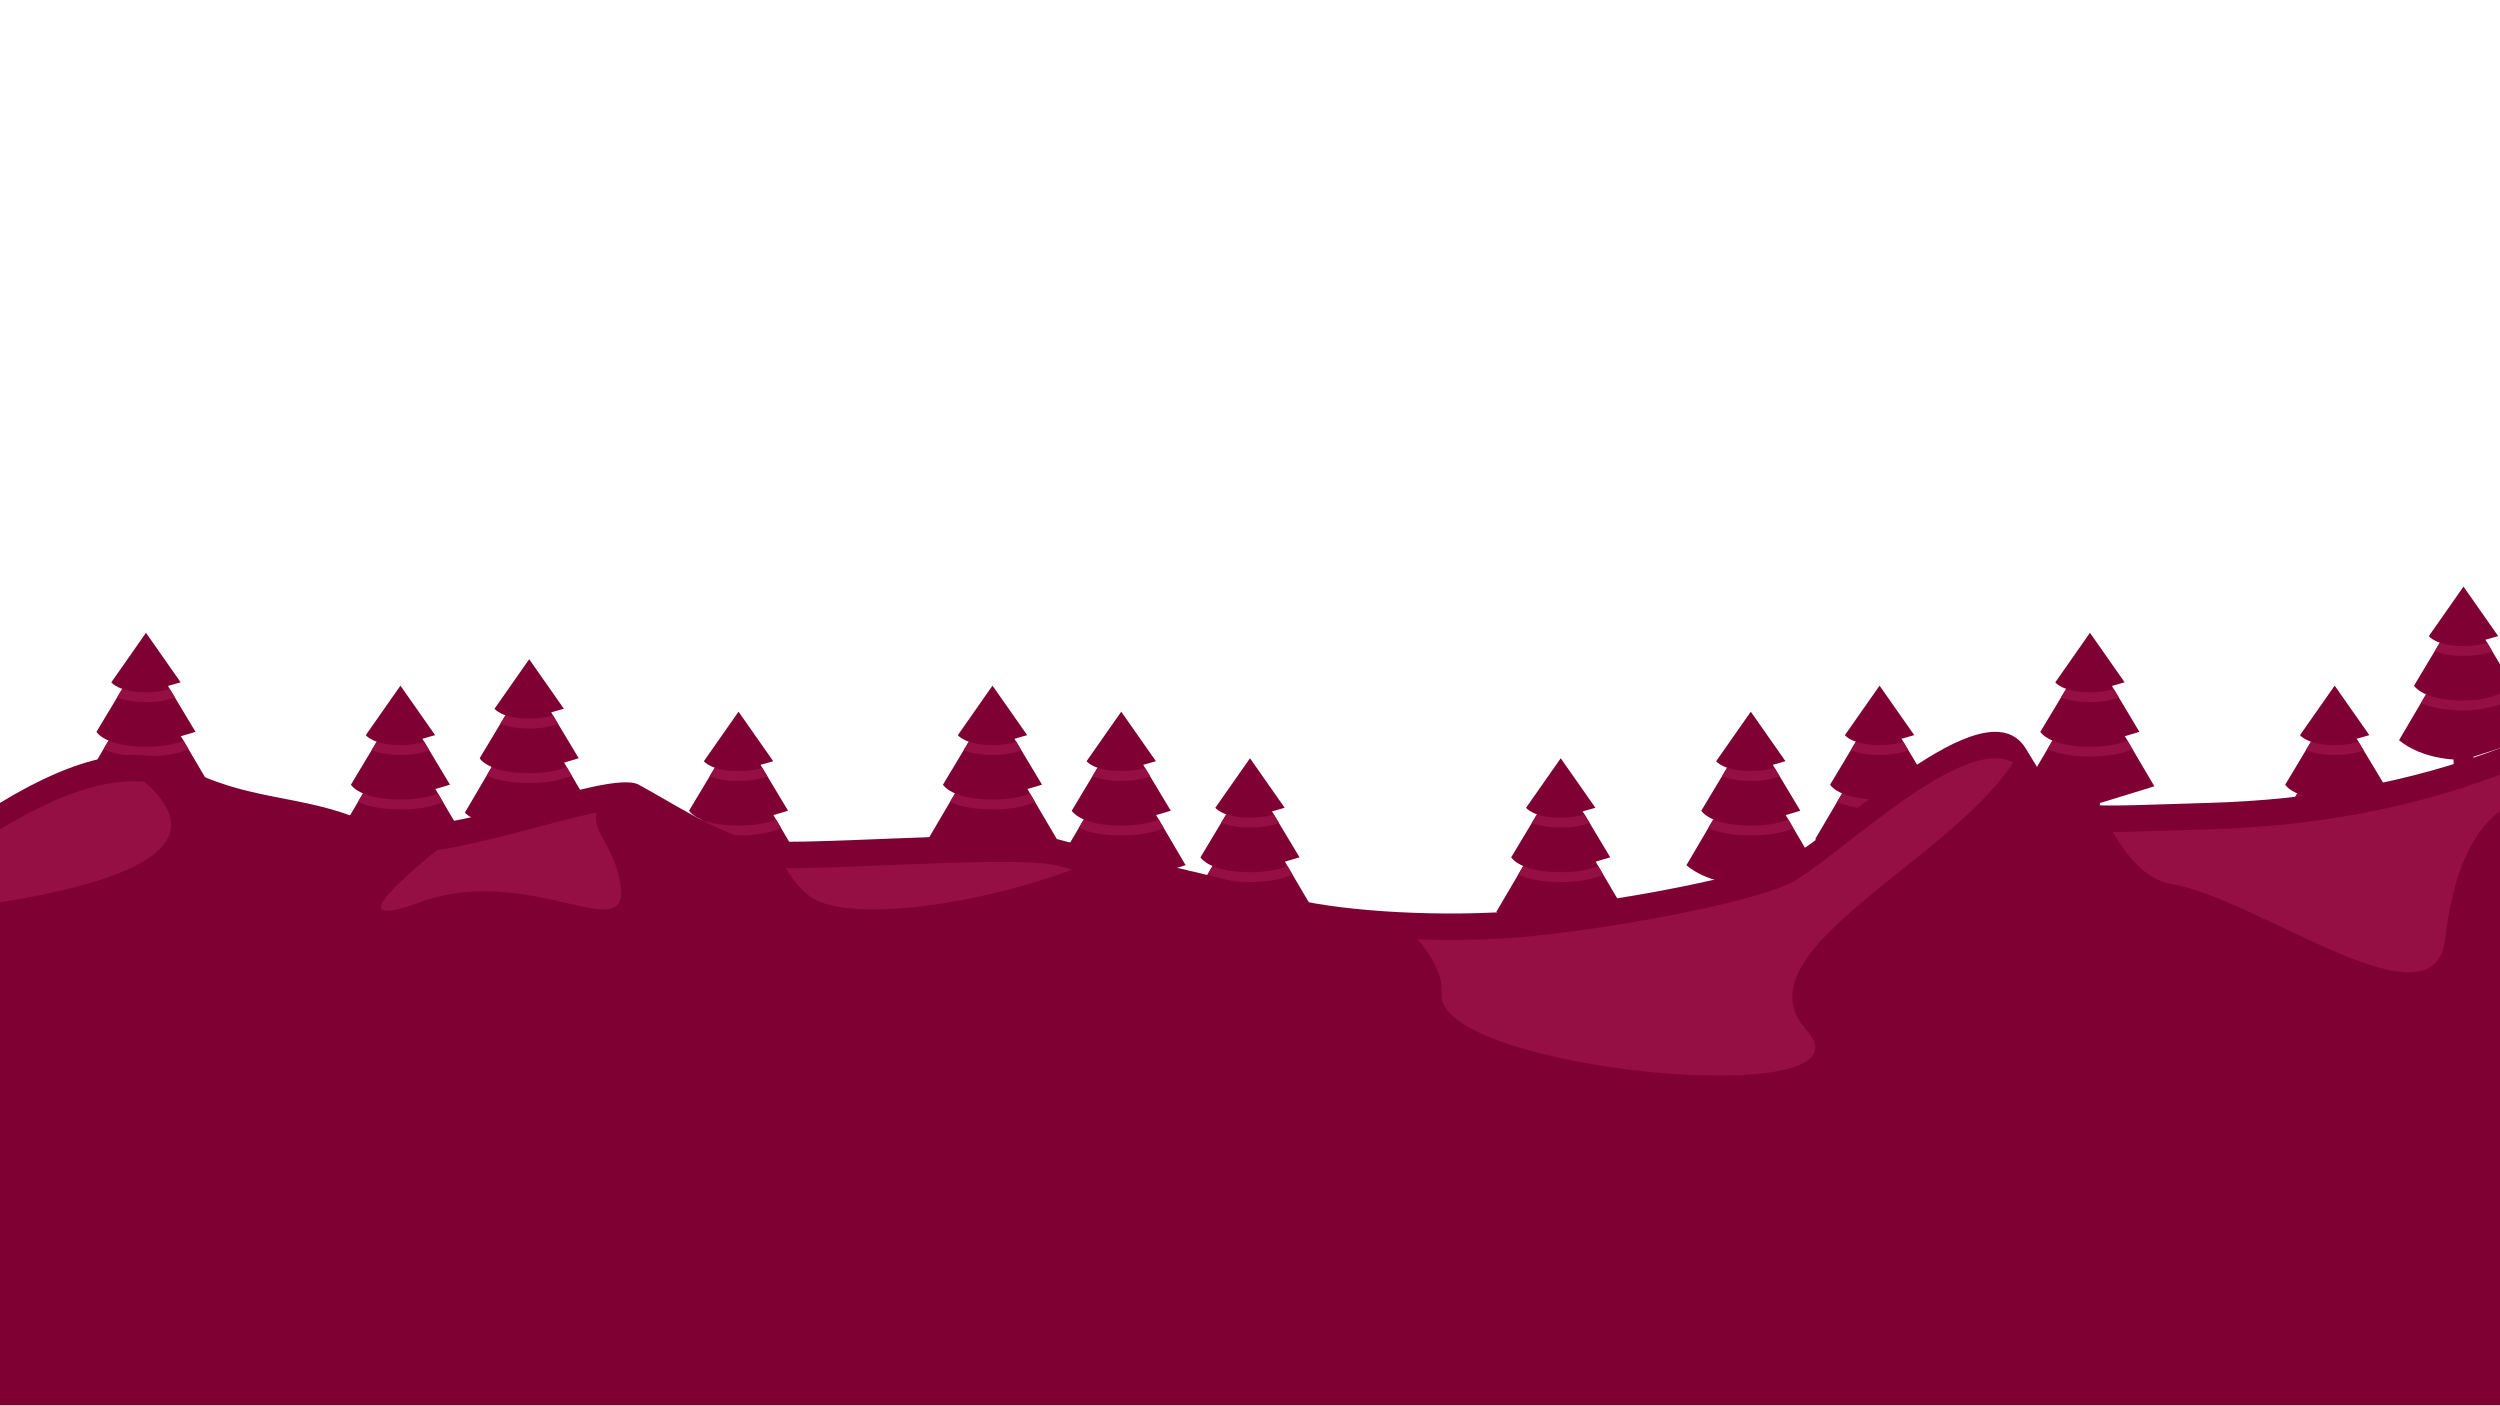
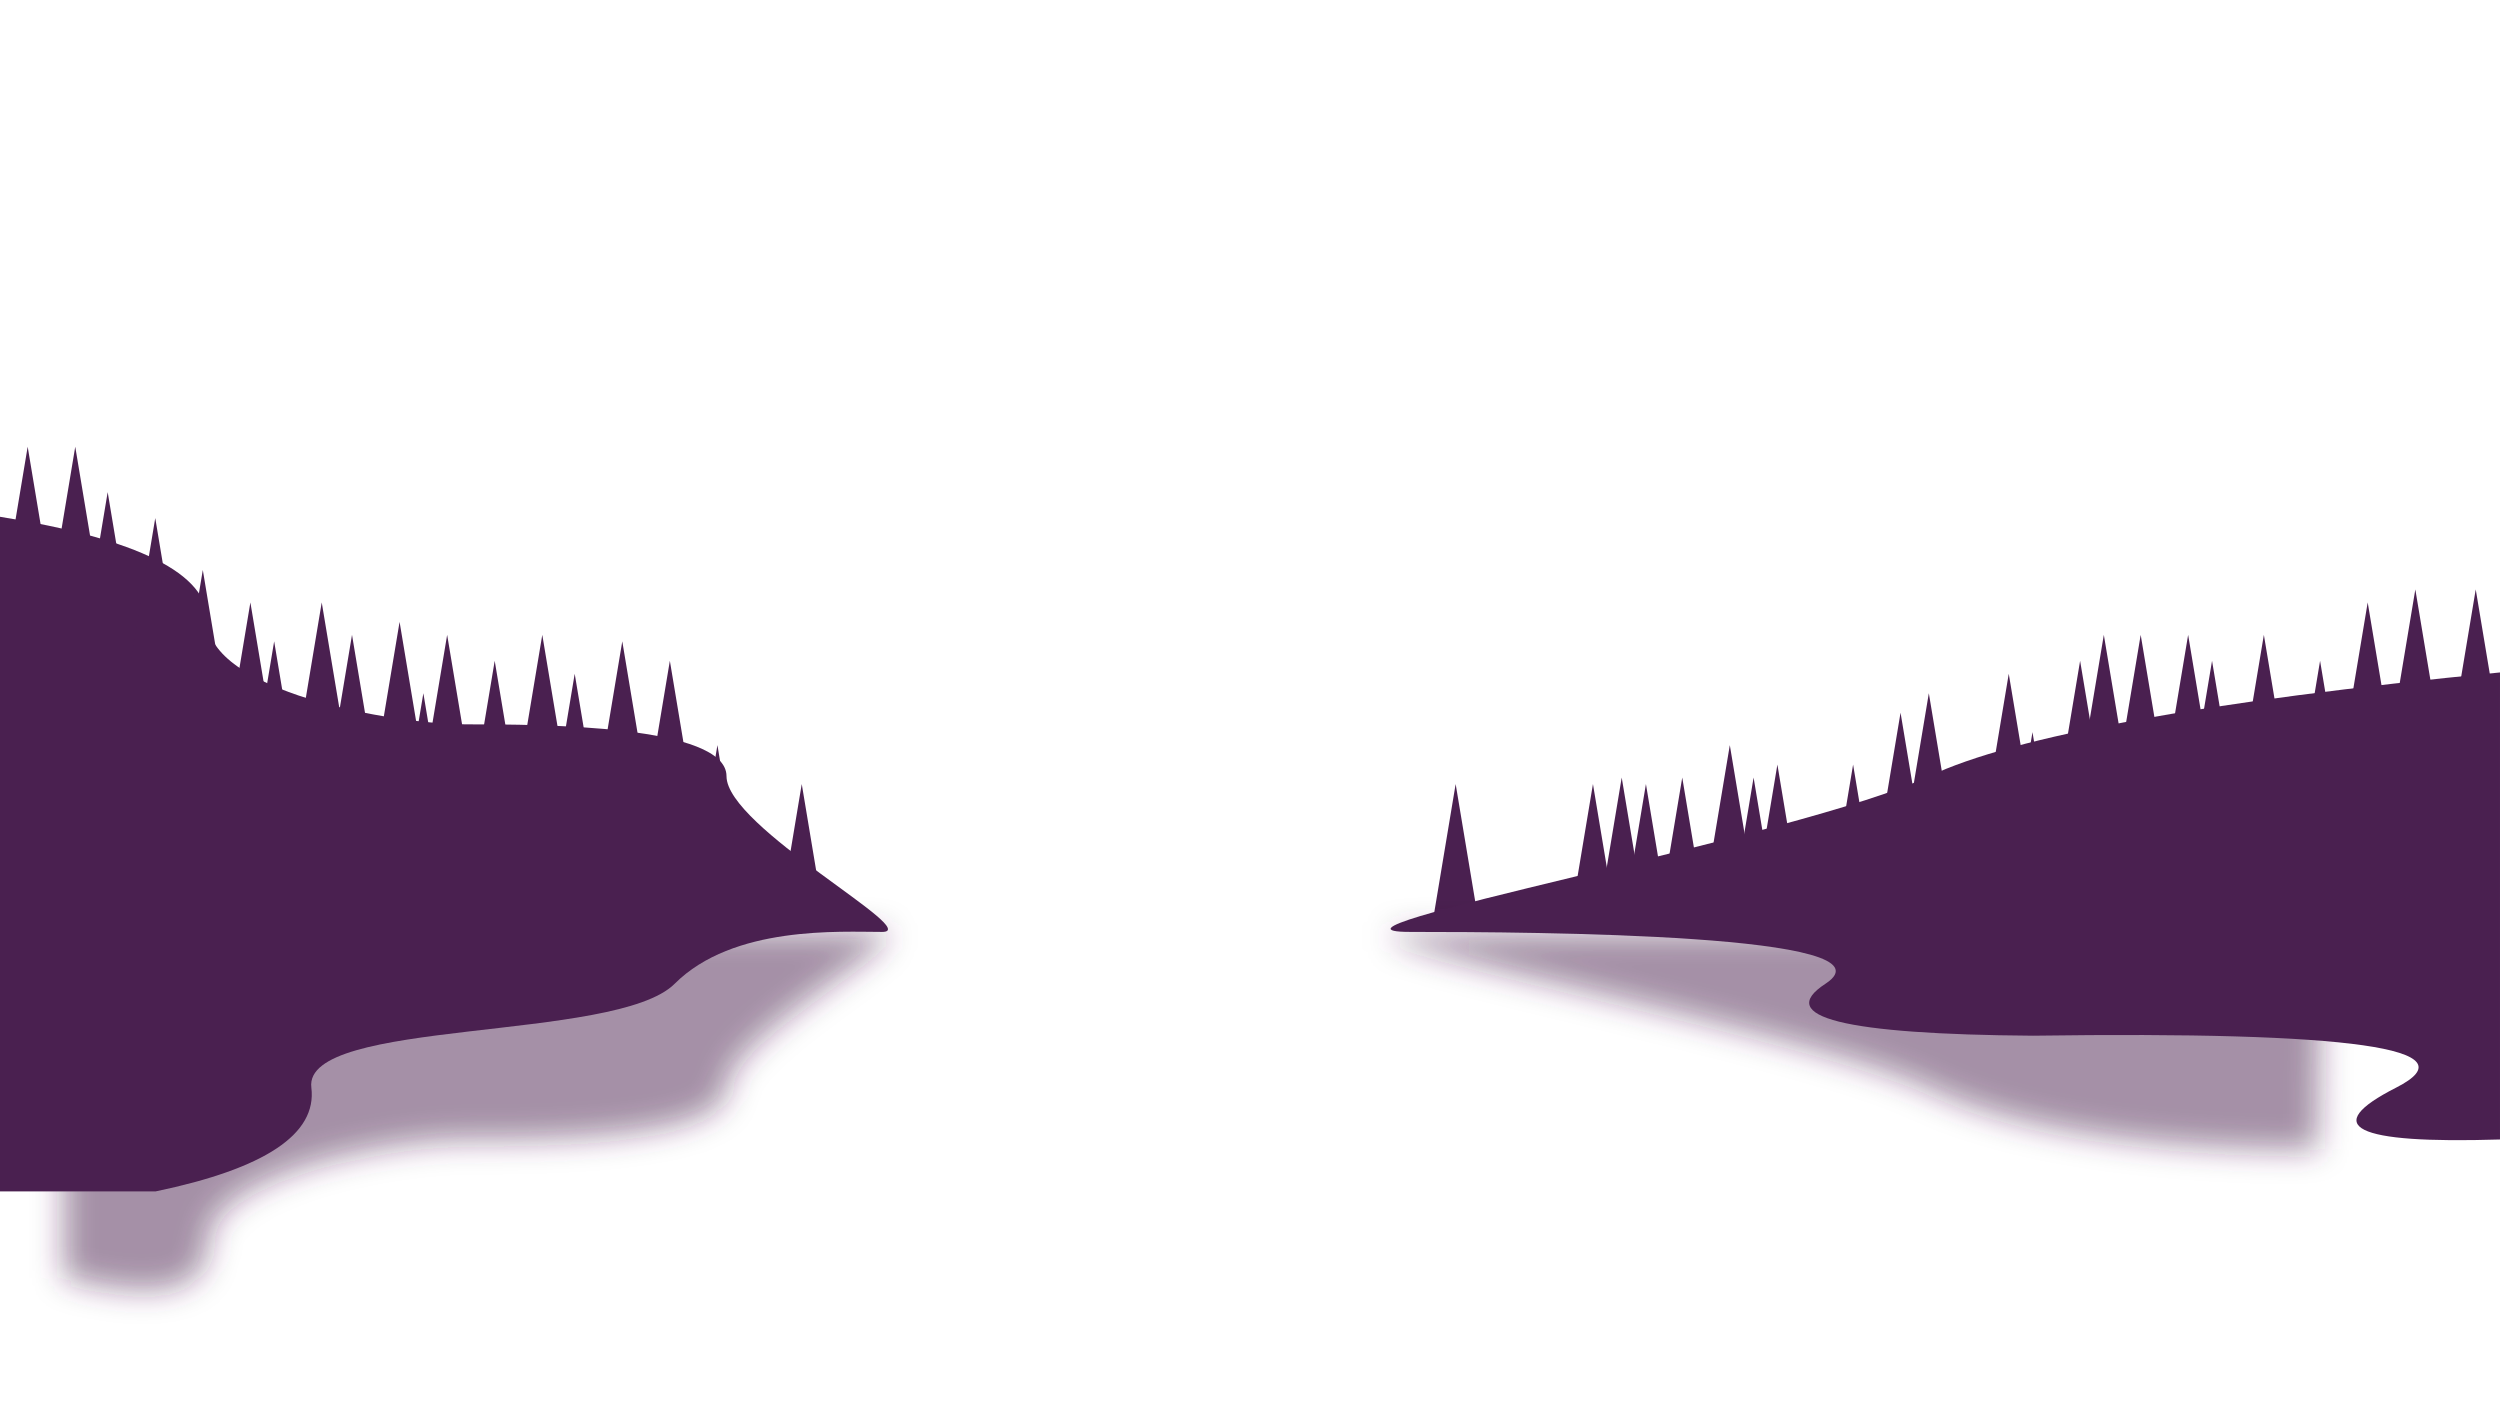
- <svg xmlns="http://www.w3.org/2000/svg" style="isolation:isolate" height="770" width="1370" viewBox="0 0 1370 770">
-   <g id="CAMADA 3" style="isolation:isolate">
-     <g id="Arvores" style="isolation:isolate">
-       <g id="null">
-         <line stroke-width="10.855" y2="431.19" vector-effect="non-scaling-stroke" x2="1145.3" stroke="#7f0033" y1="455.32" x1="1145.3" />
-         <g id="null" fill="#7f0033">
-           <path d="m1145.3 370.9l-35.3 60s11.2 10.85 35.3 10.85l35.3-10.85-35.3-60z" />
-           <path d="m1145.3 355.82l-27.2 45.23s4.6 8.14 27.2 8.14l27.1-8.14-27.1-45.23z" />
-           <path d="m1145.3 346.77l-19 27.14s3.9 5.43 19 5.43l19-5.43-19-27.14z" />
-         </g>
-         <path d="m1168.6 410.53l-2.8-4.71c-4.1 1.78-10.5 3.37-20.5 3.37s-16.5-1.59-20.6-3.37l-2.7 4.71c4.8 2.22 12.2 4.08 23.3 4.08s18.4-1.86 23.3-4.08zm-7.5-28.31l-2.8-4.73c-2.9 1.01-7.1 1.85-13 1.85s-10.1-0.84-13-1.85l-2.9 4.73c3.6 1.41 8.7 2.54 15.9 2.54 7.1 0 12.2-1.13 15.8-2.54z" fill="#950e44" />
-       </g>
-       <g id="null">
-         <line stroke-width="10.855" y2="460.15" vector-effect="non-scaling-stroke" x2="1279.4" stroke="#7f0033" y1="484.27" x1="1279.4" />
-         <g id="null" fill="#7f0033">
-           <path d="m1279.4 399.85l-35.2 60s11.1 10.85 35.2 10.85l35.3-10.85-35.3-60z" />
-           <path d="m1279.4 384.78l-27.1 45.22s4.5 8.14 27.1 8.14c0 0 27.2-8.14 27.2-8.14l-27.2-45.22z" />
-           <path d="m1279.4 375.73l-19 27.13s4 5.43 19 5.43l19-5.43-19-27.13z" />
-         </g>
-         <path d="m1302.8 439.49l-2.8-4.71c-4.1 1.77-10.6 3.36-20.6 3.36-9.9 0-16.4-1.59-20.5-3.36l-2.8 4.71c4.9 2.21 12.2 4.08 23.3 4.08 11.2 0 18.5-1.87 23.4-4.08zm-7.5-28.32l-2.9-4.73c-2.9 1.01-7 1.85-13 1.85-5.9 0-10-0.84-13-1.85l-2.8 4.73c3.6 1.41 8.7 2.55 15.8 2.55 7.2 0 12.3-1.14 15.9-2.55z" fill="#950e44" />
-       </g>
-       <g id="null">
-         <line stroke-width="10.855" y2="405.87" vector-effect="non-scaling-stroke" x2="1350" stroke="#7f0033" y1="430" x1="1350" />
-         <g id="null" fill="#7f0033">
-           <path d="m1370 380l-20-34.42-35.3 60s11.2 10.85 35.3 10.85t20-6.43v-30z" />
-           <path d="m1370 364l-20-33.5-27.1 45.23s4.5 8.14 27.1 8.14t20-3.87v-16z" />
-           <path d="m1350 321.45l-19 27.14s3.9 5.43 19 5.43l19-5.43-19-27.14z" />
-         </g>
-         <path d="m1370 386q0-4.83 0-6c-4.1 1.77-10 3.87-20 3.87s-16.4-1.59-20.5-3.36l-2.8 4.7c4.8 2.22 12.2 4.09 23.3 4.09 8.7 0 15.3-1.74 20-3.3zm-4.2-29.1l-2.8-4.73c-2.9 1.01-7.1 1.85-13 1.85s-10.1-0.84-13-1.85l-2.8 4.73c3.6 1.41 8.6 2.54 15.8 2.54s12.2-1.13 15.8-2.54z" fill="#950e44" />
-       </g>
-       <g id="null">
-         <line stroke-width="10.855" y2="499.94" vector-effect="non-scaling-stroke" x2="855.28" stroke="#7f0033" y1="524.07" x1="855.28" />
-         <g id="null" fill="#7f0033">
-           <path d="m855.28 439.65l-35.28 60s11.15 10.85 35.28 10.85l35.28-10.85-35.28-60z" />
-           <path d="m855.28 424.57l-27.14 45.23s4.53 8.14 27.14 8.14c0 0 27.13-8.14 27.13-8.14l-27.13-45.23z" />
-           <path d="m855.28 415.52l-19 27.14s3.92 5.43 19 5.43l18.99-5.43-18.99-27.14z" />
-         </g>
-         <path d="m878.58 479.28l-2.77-4.7c-4.1 1.77-10.54 3.36-20.53 3.36s-16.44-1.59-20.54-3.36l-2.77 4.7c4.84 2.22 12.19 4.08 23.31 4.08 11.11 0 18.46-1.86 23.3-4.08zm-7.46-28.31l-2.84-4.73c-2.92 1.01-7.1 1.85-13 1.85-5.91 0-10.09-0.84-13-1.85l-2.84 4.73c3.59 1.41 8.68 2.54 15.84 2.54 7.15 0 12.24-1.13 15.84-2.54z" fill="#950e44" />
-       </g>
-       <g id="null">
-         <line stroke-width="10.855" y2="474.42" vector-effect="non-scaling-stroke" x2="959.44" stroke="#7f0033" y1="498.55" x1="959.44" />
-         <g id="null" fill="#7f0033">
-           <path d="m959.44 414.13l-35.27 59.99s11.15 10.86 35.27 10.86l35.28-10.86-35.28-59.99z" />
-           <path d="m959.44 399.05l-27.13 45.22s4.53 8.14 27.13 8.14c0 0 27.14-8.14 27.14-8.14l-27.14-45.22z" />
-           <path d="m959.44 390l-18.99 27.14s3.92 5.42 18.99 5.42c0 0 19-5.42 19-5.42l-19-27.14z" />
-         </g>
-         <path d="m982.75 453.76l-2.77-4.71c-4.1 1.77-10.55 3.36-20.54 3.36-9.98 0-16.43-1.59-20.53-3.36l-2.77 4.71c4.84 2.21 12.19 4.08 23.3 4.08 11.12 0 18.47-1.87 23.31-4.08zm-7.47-28.31l-2.83-4.73c-2.92 1-7.1 1.84-13.01 1.84-5.9 0-10.08-0.84-13-1.85l-2.83 4.73c3.59 1.41 8.68 2.55 15.83 2.55 7.16 0 12.25-1.14 15.84-2.54z" fill="#950e44" />
-       </g>
-       <g id="null">
-         <line stroke-width="10.855" y2="460.15" vector-effect="non-scaling-stroke" x2="1030" stroke="#7f0033" y1="484.27" x1="1030" />
-         <g id="null" fill="#7f0033">
-           <path d="m1030 399.85l-35.28 60s11.18 10.85 35.28 10.85l35.3-10.85-35.3-60z" />
-           <path d="m1030 384.78l-27.1 45.22s4.5 8.14 27.1 8.14l27.1-8.14-27.1-45.22z" />
-           <path d="m1030 375.73l-19 27.13s3.9 5.43 19 5.43l19-5.43-19-27.13z" />
-         </g>
-         <path d="m1053.3 439.49l-2.8-4.71c-4.1 1.77-10.5 3.36-20.5 3.36s-16.4-1.59-20.5-3.36l-2.8 4.71c4.8 2.21 12.2 4.08 23.3 4.08s18.5-1.87 23.3-4.08zm-7.5-28.32l-2.8-4.73c-2.9 1.01-7.1 1.85-13 1.85s-10.1-0.84-13-1.85l-2.8 4.73c3.6 1.41 8.6 2.55 15.8 2.55s12.2-1.14 15.8-2.55z" fill="#950e44" />
-       </g>
-       <g id="null">
-         <line stroke-width="10.855" y2="474.42" vector-effect="non-scaling-stroke" x2="404.72" stroke="#7f0033" y1="498.55" x1="404.72" />
-         <g id="null" fill="#7f0033">
-           <path d="m404.72 414.13l-35.28 59.99s11.16 10.86 35.28 10.86l35.28-10.86-35.28-59.99z" />
-           <path d="m404.72 399.05l-27.13 45.22s4.52 8.14 27.13 8.14c0 0 27.14-8.14 27.14-8.14l-27.14-45.22z" />
-           <path d="m404.72 390l-18.99 27.14s3.92 5.42 18.99 5.42c0 0 19-5.42 19-5.42l-19-27.14z" />
-         </g>
-         <path d="m428.03 453.76l-2.77-4.71c-4.1 1.77-10.55 3.36-20.54 3.36s-16.43-1.59-20.53-3.36l-2.77 4.71c4.84 2.21 12.19 4.08 23.3 4.08 11.12 0 18.47-1.87 23.31-4.08zm-7.47-28.31l-2.84-4.73c-2.91 1-7.09 1.84-13 1.84-5.9 0-10.08-0.84-13-1.85l-2.84 4.73c3.6 1.41 8.69 2.55 15.84 2.55 7.16 0 12.25-1.14 15.84-2.54z" fill="#950e44" />
-       </g>
-       <g id="null">
-         <line stroke-width="10.855" y2="460.15" vector-effect="non-scaling-stroke" x2="543.89" stroke="#7f0033" y1="484.27" x1="543.89" />
-         <g id="null" fill="#7f0033">
-           <path d="m543.89 399.85l-35.28 60s11.15 10.85 35.28 10.85l35.28-10.85-35.28-60z" />
-           <path d="m543.89 384.78l-27.14 45.22s4.53 8.14 27.14 8.14c0 0 27.14-8.14 27.14-8.14l-27.14-45.22z" />
-           <path d="m543.89 375.73l-18.99 27.13s3.92 5.43 18.99 5.43l19-5.43-19-27.13z" />
-         </g>
-         <path d="m567.2 439.49l-2.78-4.71c-4.09 1.77-10.54 3.36-20.53 3.36s-16.44-1.59-20.53-3.36l-2.78 4.71c4.84 2.21 12.2 4.08 23.31 4.08s18.47-1.87 23.31-4.08zm-7.47-28.32l-2.84-4.73c-2.92 1.01-7.09 1.85-13 1.85s-10.08-0.84-13-1.85l-2.84 4.73c3.59 1.41 8.69 2.55 15.84 2.55s12.25-1.14 15.84-2.55z" fill="#950e44" />
-       </g>
-       <g id="null">
-         <line stroke-width="10.855" y2="474.42" vector-effect="non-scaling-stroke" x2="614.44" stroke="#7f0033" y1="498.55" x1="614.44" />
-         <g id="null" fill="#7f0033">
-           <path d="m614.44 414.13l-35.27 59.99s11.15 10.86 35.27 10.86l35.28-10.86-35.28-59.99z" />
-           <path d="m614.44 399.05l-27.13 45.22s4.53 8.14 27.13 8.14c0 0 27.14-8.14 27.14-8.14l-27.14-45.22z" />
-           <path d="m614.44 390l-18.99 27.14s3.92 5.42 18.99 5.42c0 0 19-5.42 19-5.42l-19-27.14z" />
-         </g>
-         <path d="m637.75 453.76l-2.77-4.71c-4.1 1.77-10.55 3.36-20.54 3.36-9.98 0-16.43-1.59-20.53-3.36l-2.77 4.71c4.84 2.21 12.19 4.08 23.3 4.08 11.12 0 18.47-1.87 23.31-4.08zm-7.47-28.31l-2.83-4.73c-2.92 1-7.1 1.84-13.01 1.84-5.9 0-10.08-0.84-13-1.85l-2.83 4.73c3.59 1.41 8.68 2.55 15.83 2.55 7.16 0 12.25-1.14 15.84-2.54z" fill="#950e44" />
-       </g>
-       <g id="null">
-         <line stroke-width="10.855" y2="499.94" vector-effect="non-scaling-stroke" x2="685" stroke="#7f0033" y1="524.07" x1="685" />
-         <g id="null" fill="#7f0033">
-           <path d="m685 439.65l-35.28 60s11.15 10.85 35.28 10.85l35.28-10.85-35.28-60z" />
-           <path d="m685 424.57l-27.14 45.23s4.53 8.14 27.14 8.14c0 0 27.14-8.14 27.14-8.14l-27.14-45.23z" />
-           <path d="m685 415.52l-19 27.14s3.93 5.43 19 5.43l19-5.43-19-27.14z" />
-         </g>
-         <path d="m708.3 479.28l-2.77-4.7c-4.09 1.77-10.54 3.36-20.53 3.36s-16.44-1.59-20.53-3.36l-2.77 4.7c4.83 2.22 12.18 4.08 23.3 4.08s18.47-1.86 23.3-4.08zm-7.46-28.31l-2.84-4.73c-2.92 1.01-7.09 1.85-13 1.85s-10.08-0.84-13-1.85l-2.84 4.73c3.59 1.41 8.69 2.54 15.84 2.54s12.25-1.13 15.84-2.54z" fill="#950e44" />
-       </g>
-       <g id="null">
-         <line stroke-width="10.855" y2="460.15" vector-effect="non-scaling-stroke" x2="219.44" stroke="#7f0033" y1="484.27" x1="219.44" />
-         <g id="null" fill="#7f0033">
-           <path d="m219.44 399.85l-35.27 60s11.15 10.85 35.27 10.85l35.28-10.85-35.28-60z" />
-           <path d="m219.44 384.78l-27.13 45.22s4.53 8.14 27.13 8.14c0 0 27.14-8.14 27.14-8.14l-27.14-45.22z" />
-           <path d="m219.44 375.73l-18.99 27.13s3.92 5.43 18.99 5.43l19-5.43-19-27.13z" />
-         </g>
-         <path d="m242.75 439.49l-2.77-4.71c-4.1 1.77-10.55 3.36-20.54 3.36-9.98 0-16.43-1.59-20.53-3.36l-2.77 4.71c4.84 2.21 12.19 4.08 23.3 4.08 11.12 0 18.47-1.87 23.31-4.08zm-7.47-28.32l-2.83-4.73c-2.92 1.01-7.1 1.85-13.01 1.85-5.9 0-10.08-0.84-13-1.85l-2.83 4.73c3.59 1.41 8.68 2.55 15.83 2.55 7.16 0 12.25-1.14 15.84-2.55z" fill="#950e44" />
-       </g>
-       <g id="null">
-         <line stroke-width="10.855" y2="445.67" vector-effect="non-scaling-stroke" x2="290" stroke="#7f0033" y1="469.8" x1="290" />
-         <g id="null" fill="#7f0033">
-           <path d="m290 385.38l-35.28 59.99s11.15 10.86 35.28 10.86l35.28-10.86-35.28-59.99z" />
-           <path d="m290 370.3l-27.14 45.22s4.53 8.14 27.14 8.14c0 0 27.14-8.14 27.14-8.14l-27.14-45.22z" />
-           <path d="m290 361.25l-19 27.14s3.93 5.42 19 5.42c0 0 19-5.42 19-5.42l-19-27.14z" />
-         </g>
-         <path d="m313.3 425.01l-2.77-4.71c-4.09 1.77-10.54 3.36-20.53 3.36s-16.44-1.59-20.53-3.36l-2.77 4.71c4.83 2.21 12.18 4.08 23.3 4.08s18.47-1.87 23.3-4.08zm-7.46-28.31l-2.84-4.73c-2.92 1.01-7.09 1.84-13 1.84s-10.08-0.83-13-1.85l-2.84 4.73c3.59 1.41 8.69 2.55 15.84 2.55s12.25-1.14 15.84-2.54z" fill="#950e44" />
-       </g>
-       <g id="null">
-         <line stroke-width="10.855" y2="431.19" vector-effect="non-scaling-stroke" x2="80" stroke="#7f0033" y1="455.32" x1="80" />
-         <g id="null" fill="#7f0033">
-           <path d="m80 370.9l-35.277 60s11.15 10.85 35.277 10.85l35.28-10.85-35.28-60z" />
-           <path d="m80 355.82l-27.136 45.23s4.526 8.14 27.136 8.14c0 0 27.14-8.14 27.14-8.14l-27.14-45.23z" />
-           <path d="m80 346.77l-18.996 27.14s3.922 5.43 18.996 5.43l18.996-5.43-18.996-27.14z" />
-         </g>
-         <path d="m103.3 410.53l-2.77-4.71c-4.093 1.78-10.541 3.37-20.53 3.37s-16.437-1.59-20.534-3.37l-2.771 4.71c4.839 2.22 12.19 4.08 23.305 4.08s18.466-1.86 23.3-4.08zm-7.46-28.31l-2.839-4.73c-2.917 1.01-7.093 1.85-13.001 1.85s-10.084-0.84-13.001-1.85l-2.839 4.73c3.593 1.41 8.687 2.54 15.84 2.54s12.247-1.13 15.84-2.54z" fill="#950e44" />
-       </g>
+ <svg xmlns="http://www.w3.org/2000/svg" style="isolation:isolate" viewBox="0 0 1370 770">
+   <g style="isolation:isolate">
+     <defs>
+       <filter id="b" x="-200%" y="-200%" width="400%" height="400%">
+         <feGaussianBlur stdDeviation="8.587" />
+       </filter>
+     </defs>
+     <g filter="url(#b)">
+       <path d="m483.44 510.69c22.837 0-85.312 57.306-85.312 85.312 0 28.007-100.61 28.438-142.19 28.438-41.579 0-142.19 18.312-142.19 56.875q0 38.563-78.75 18.682v-190q425.6 0.693 448.44 0.693z" fill="#4a2050" fill-opacity=".5" />
    </g>
-     <path d="m0 440q64.43-39.32 100-20c35.57 19.32 64.9 14.94 100 30s132.76-29.32 150-20 40.98 24.94 60 30 145.94-6.77 170 0 99.25 22.34 120 30 73.38 12.34 120 10 134.38-18.19 160-30c25.6-11.81 107.4-96.18 130-60s12.6 32.4 100 30q87.4-2.4 160-30v360h-1370v-330z" fill="#7f0033" />
-     <path d="m0 454.48q64.43-39.32 100-20c35.57 19.31 64.9 14.94 100 30s132.76-29.32 150-20c17.24 9.31 40.98 24.94 60 30s145.94-6.78 170 0c24.06 6.77 99.25 22.33 120 30 20.75 7.66 73.38 12.33 120 10 46.62-2.34 134.38-18.2 160-30 25.6-11.81 107.4-96.18 130-60s12.6 32.4 100 30q87.4-2.4 160-30v345.52h-1370v-315.52z" fill="#7f0033" />
-     <clipPath id="_clipPath_uKC2kTOdPqMg8puJVGDQJnUpQpsVM2qO">
-       <path d="m0 454.48q64.43-39.32 100-20c35.57 19.31 64.9 14.94 100 30s132.76-29.32 150-20c17.24 9.31 40.98 24.94 60 30s145.94-6.78 170 0c24.06 6.77 99.25 22.33 120 30 20.75 7.66 73.38 12.33 120 10 46.62-2.34 134.38-18.2 160-30 25.6-11.81 107.4-96.18 130-60s12.6 32.4 100 30q87.4-2.4 160-30v345.52h-1370v-315.52z" fill="#7f0033" />
-     </clipPath>
-     <g clip-path="url(#_clipPath_uKC2kTOdPqMg8puJVGDQJnUpQpsVM2qO)">
-       <path d="m0 494.48q150-24 60-80t160-30l60 50q-110 82-50 60c60-22 116 26 110-10s-36-32 20-70 52 66 90 80 146-12 180-40 164 48 160 90 242 66 200 20 98-100 120-160 32 72 80 80 144 82 150 30q6-52 30-70v-120l-1370-20v190z" fill="#950e44" />
+     <path d="m483.44 510.69c22.837 0-85.312-57.306-85.312-85.313 0-28.006-100.61-28.437-142.19-28.437-41.579 0-142.19-18.312-142.19-56.875q0-38.563-113.75-56.875v369.69h85.312q90.053-18.743 85.313-56.875c-4.74-38.132 166.96-24.775 199.06-56.875 32.1-32.1 90.914-28.437 113.75-28.437z" fill="#4a2050" />
+     <g fill="#4a2050" style="isolation:isolate">
+       <path d="m797.7 429.65l-13.034 78.203h26.068l-13.034-78.203z" />
+       <path d="m1057 379.88l-13.034 78.203h26.067l-13.033-78.203z" />
+       <path d="m1015.5 418.98l-13.034 78.203h26.068l-13.034-78.203z" />
+       <path d="m974.01 418.98l-13.034 78.203h26.068l-13.034-78.203z" />
+       <path d="m901.97 429.65l-13.034 78.203h26.068l-13.034-78.203z" />
+       <path d="m947.94 408.32l-13.034 78.203h26.068l-13.034-78.203z" />
+       <path d="m921.87 426.09l-13.033 78.203h26.067l-13.034-78.203z" />
+       <path d="m872.94 429.65l-13.034 78.203h26.068l-13.034-78.203z" />
+       <path d="m1356.7 323l-13.034 78.203h26.068l-13.034-78.203z" />
+       <path d="m1297.5 330.12l-13.033 78.203h26.067l-13.034-78.203z" />
+       <path d="m1240.6 347.89l-13.033 78.203h26.067l-13.034-78.203z" />
+       <path d="m1199.1 347.89l-13.034 78.203h26.068l-13.034-78.203z" />
+       <path d="m1113.8 401.21l-13.034 78.203h26.067l-13.033-78.203z" />
+       <path d="m1139.9 362.11l-13.034 78.203h26.068l-13.034-78.203z" />
+       <path d="m1173.1 347.89l-13.034 78.203h26.068l-13.034-78.203z" />
+       <path d="m1323.6 323l-13.034 78.203h26.068l-13.034-78.203z" />
+       <path d="m1212.2 362.11l-13.034 78.203h26.068l-13.034-78.203z" />
+       <path d="m1152.9 347.89l-13.034 78.203h26.068l-13.034-78.203z" />
+       <path d="m1271.4 362.11l-13.034 78.203h26.068l-13.034-78.203z" />
+       <path d="m960.97 426.09l-13.034 78.203h26.068l-13.034-78.203z" />
+       <path d="m1041.5 390.54l-13.034 78.203h26.068l-13.034-78.203z" />
+       <path d="m888.7 426.09l-13.034 78.203h26.068l-13.034-78.203z" />
+       <path d="m1100.8 369.22l-13.034 78.203h26.068l-13.034-78.203z" />
+       <path d="m341.01 351.44l-13.034 78.203h26.068l-13.034-78.203z" />
+       <path d="m15.167 244.8l-13.034 78.203h26.068l-13.034-78.203z" />
+       <path d="m85.076 283.9l-13.034 78.203h26.067l-13.033-78.203z" />
+       <path d="m314.94 369.22l-13.034 78.203h26.068l-13.034-78.203z" />
+       <path d="m367.08 362.11l-13.034 78.203h26.068l-13.034-78.203z" />
+       <path d="m393.15 408.32l-13.033 78.203h26.067l-13.034-78.203z" />
+       <path d="m439.36 429.65l-13.033 78.203h26.067l-13.034-78.203z" />
+       <path d="m297.17 347.89l-13.034 78.203h26.068l-13.034-78.203z" />
+       <path d="m41.234 244.8l-13.033 78.203h26.067l-13.034-78.203z" />
+       <path d="m59.008 269.68l-13.034 78.203h26.068l-13.034-78.203z" />
+       <path d="m111.14 312.34l-13.034 78.203h26.068l-13.034-78.203z" />
+       <path d="m137.21 330.12l-13.034 78.203h26.068l-13.034-78.203z" />
+       <path d="m150.24 351.44l-13.034 78.203h26.068l-13.034-78.203z" />
+       <path d="m271.1 362.11l-13.034 78.203h26.068l-13.034-78.203z" />
+       <path d="m245.04 347.89l-13.033 78.203h26.067l-13.034-78.203z" />
+       <path d="m218.97 340.78l-13.034 78.203h26.068l-13.034-78.203z" />
+       <path d="m232 379.88l-13.034 78.203h26.067l-13.033-78.203z" />
+       <path d="m192.9 347.89l-13.034 78.203h26.068l-13.034-78.203z" />
+       <path d="m176.31 330.12l-13.033 78.203h26.067l-13.034-78.203z" />
    </g>
+     <defs>
+       <filter id="a" x="-200%" y="-200%" width="400%" height="400%">
+         <feGaussianBlur stdDeviation="8.587" />
+       </filter>
+     </defs>
+     <g filter="url(#a)">
+       <path d="m772.81 511.08q69.021 0 499.08-0.385l-1.897 119.31q-143.22-0.6-212.81-33.61c-69.594-33.01-353.4-85.312-284.38-85.312z" fill="#4a2050" fill-opacity=".5" />
+     </g>
+     <path d="m772.81 510.69c69.022 0 269.37 1.143 227.5 28.437q-41.87 27.294 113.75 28.438 262.23-3.716 199.06 28.437t56.875 28.438v-255.94q-243.22 23.865-312.81 56.875c-69.593 33.011-353.4 85.313-284.38 85.313z" fill="#4a2050" />
  </g>
</svg>
